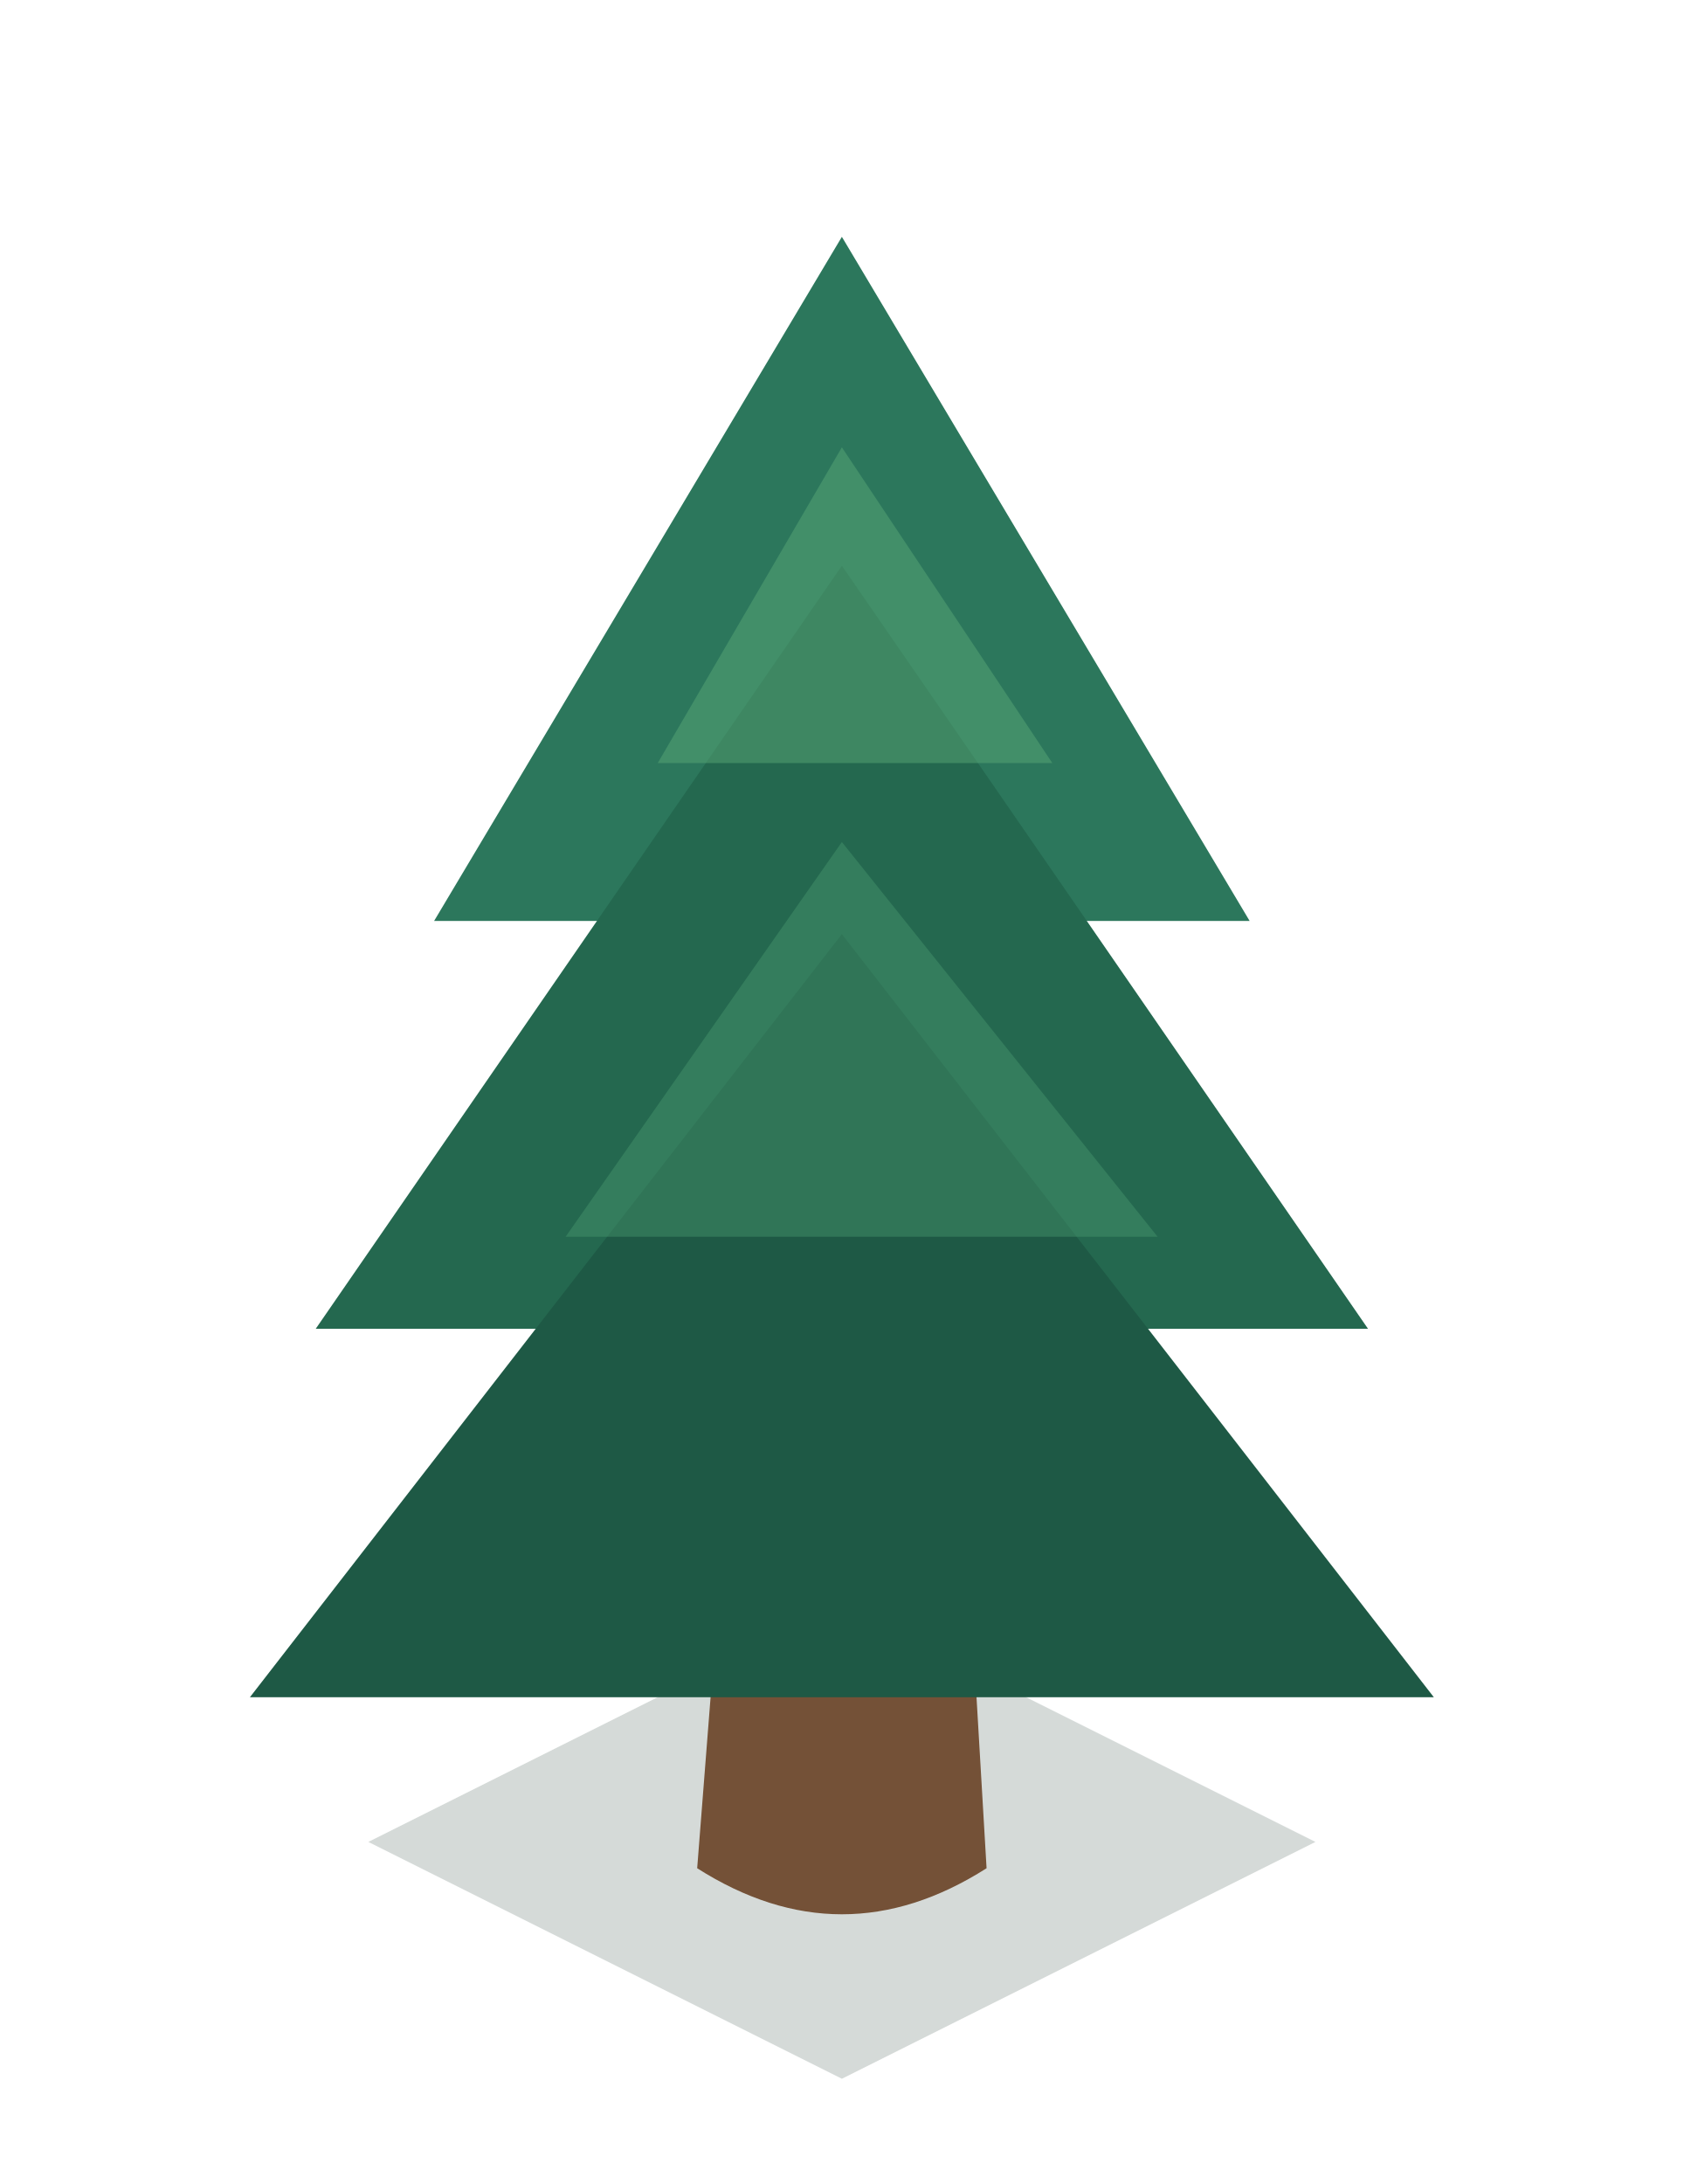
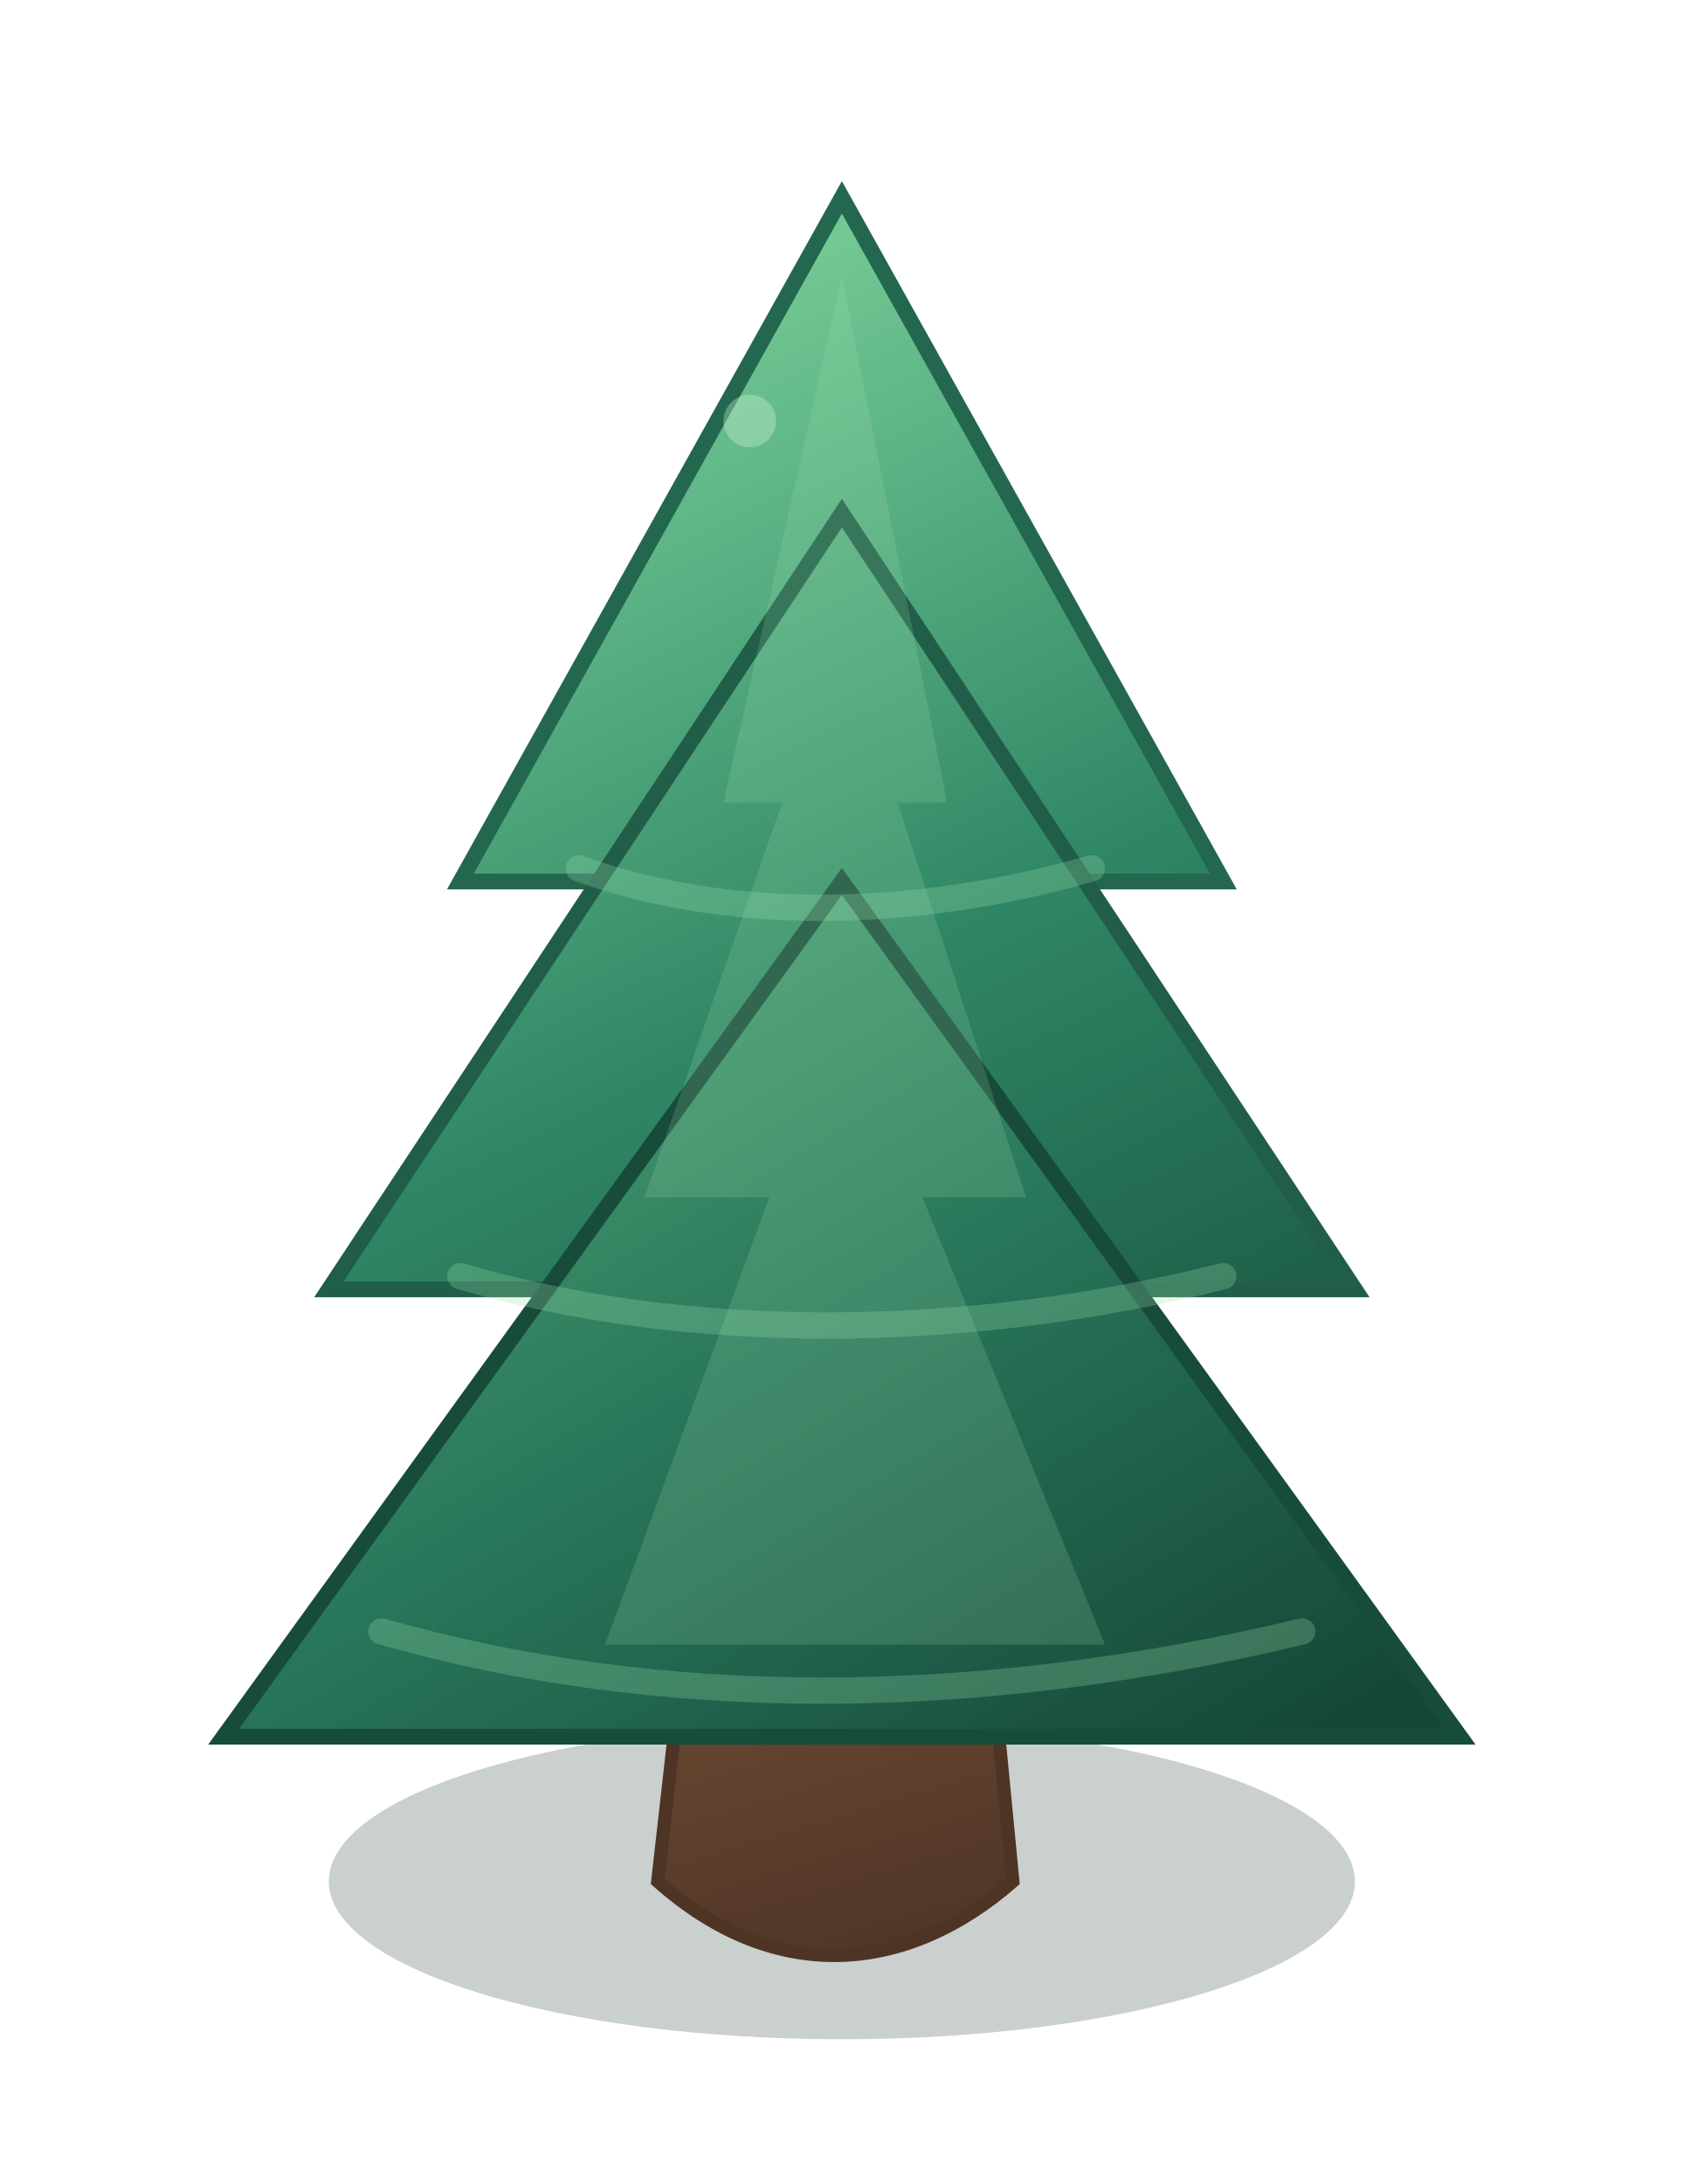
<svg xmlns="http://www.w3.org/2000/svg" viewBox="0 0 128 166">
-   <path d="M64 158 28 140 64 122 100 140Z" fill="#143126" opacity=".18" />
-   <path d="M57 91H72L75 142Q64 149 53 142Z" fill="#745137" />
-   <path d="M64 18 33 70H95Z" fill="#2c775c" />
-   <path d="M64 43 24 101H104Z" fill="#24684f" />
-   <path d="M64 71 19 129H109Z" fill="#1e5945" />
-   <path d="M50 58 64 34 80 58Z" fill="#59a978" opacity=".48" />
-   <path d="M43 94 64 64 88 94Z" fill="#4a9c70" opacity=".42" />
+   <defs>
+     <linearGradient id="trunk" x1="55" y1="84" x2="74" y2="148" gradientUnits="userSpaceOnUse">
+       <stop stop-color="#8f6743" />
+       <stop offset="1" stop-color="#4f3426" />
+     </linearGradient>
+     <linearGradient id="pineA" x1="39" y1="22" x2="86" y2="118" gradientUnits="userSpaceOnUse">
+       <stop stop-color="#7bd29a" />
+       <stop offset=".55" stop-color="#2f8665" />
+       <stop offset="1" stop-color="#18533f" />
+     </linearGradient>
+     <linearGradient id="pineB" x1="37" y1="45" x2="92" y2="137" gradientUnits="userSpaceOnUse">
+       <stop stop-color="#60b982" />
+       <stop offset=".58" stop-color="#28765a" />
+       <stop offset="1" stop-color="#154737" />
+     </linearGradient>
+   </defs>
+   <ellipse cx="64" cy="143" rx="39" ry="12" fill="#0d281f" opacity=".22" />
+   <path d="M57 81h14l6 62c-8 7-18 8-27 0Z" fill="url(#trunk)" stroke="#4e3425" stroke-width="1" />
+   <path d="M64 15 35 67h58Z" fill="url(#pineA)" stroke="#24674f" stroke-width="1.2" />
+   <path d="M64 39 25 98h78Z" fill="url(#pineA)" stroke="#205e49" stroke-width="1.2" />
+   <path d="M64 67 17 132h94Z" fill="url(#pineB)" stroke="#174c3b" stroke-width="1.2" />
+   <path d="m64 21-9 40h17ZM64 48 49 91h29ZM64 76l-18 49h38Z" fill="#a6e6b1" opacity=".18" />
+   <path d="M44 66c11 4 25 4 39 0M35 97c17 5 38 5 58 0M29 124c21 6 45 6 70 0" fill="none" stroke="#9ee3b0" stroke-width="2" stroke-linecap="round" opacity=".26" />
+   <circle cx="57" cy="32" r="2" fill="#d5f5d7" opacity=".35" />
</svg>
